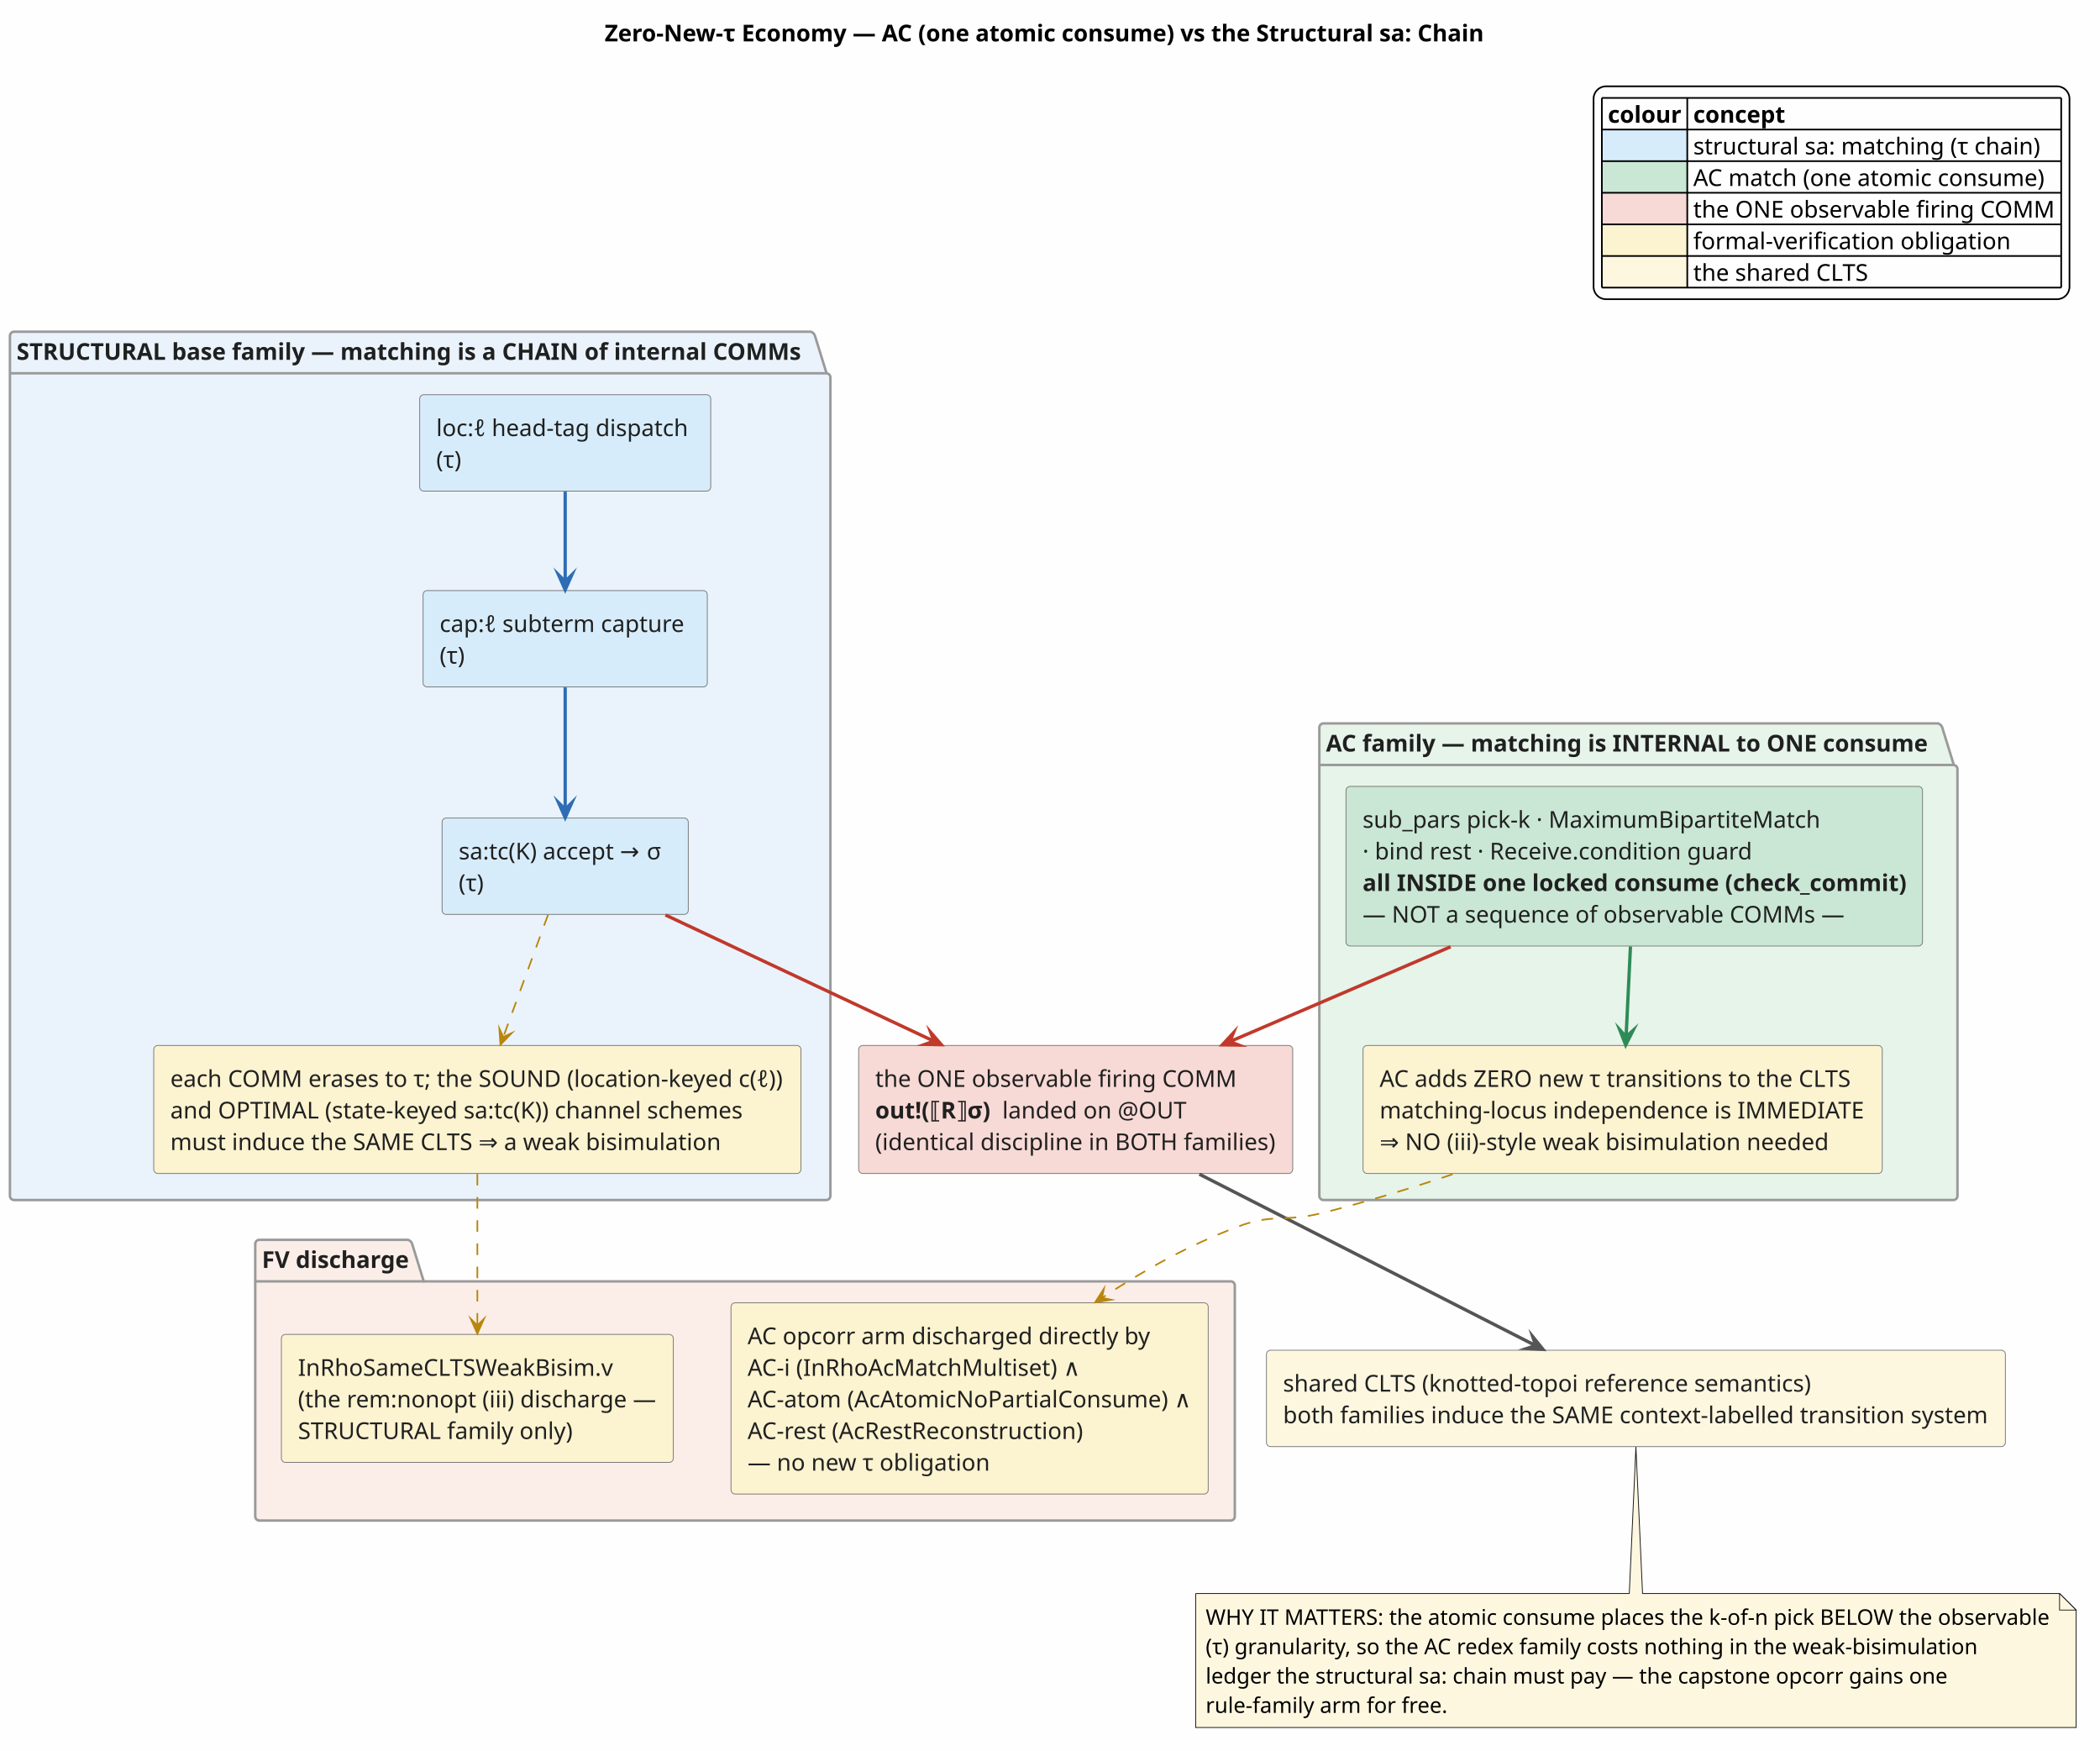
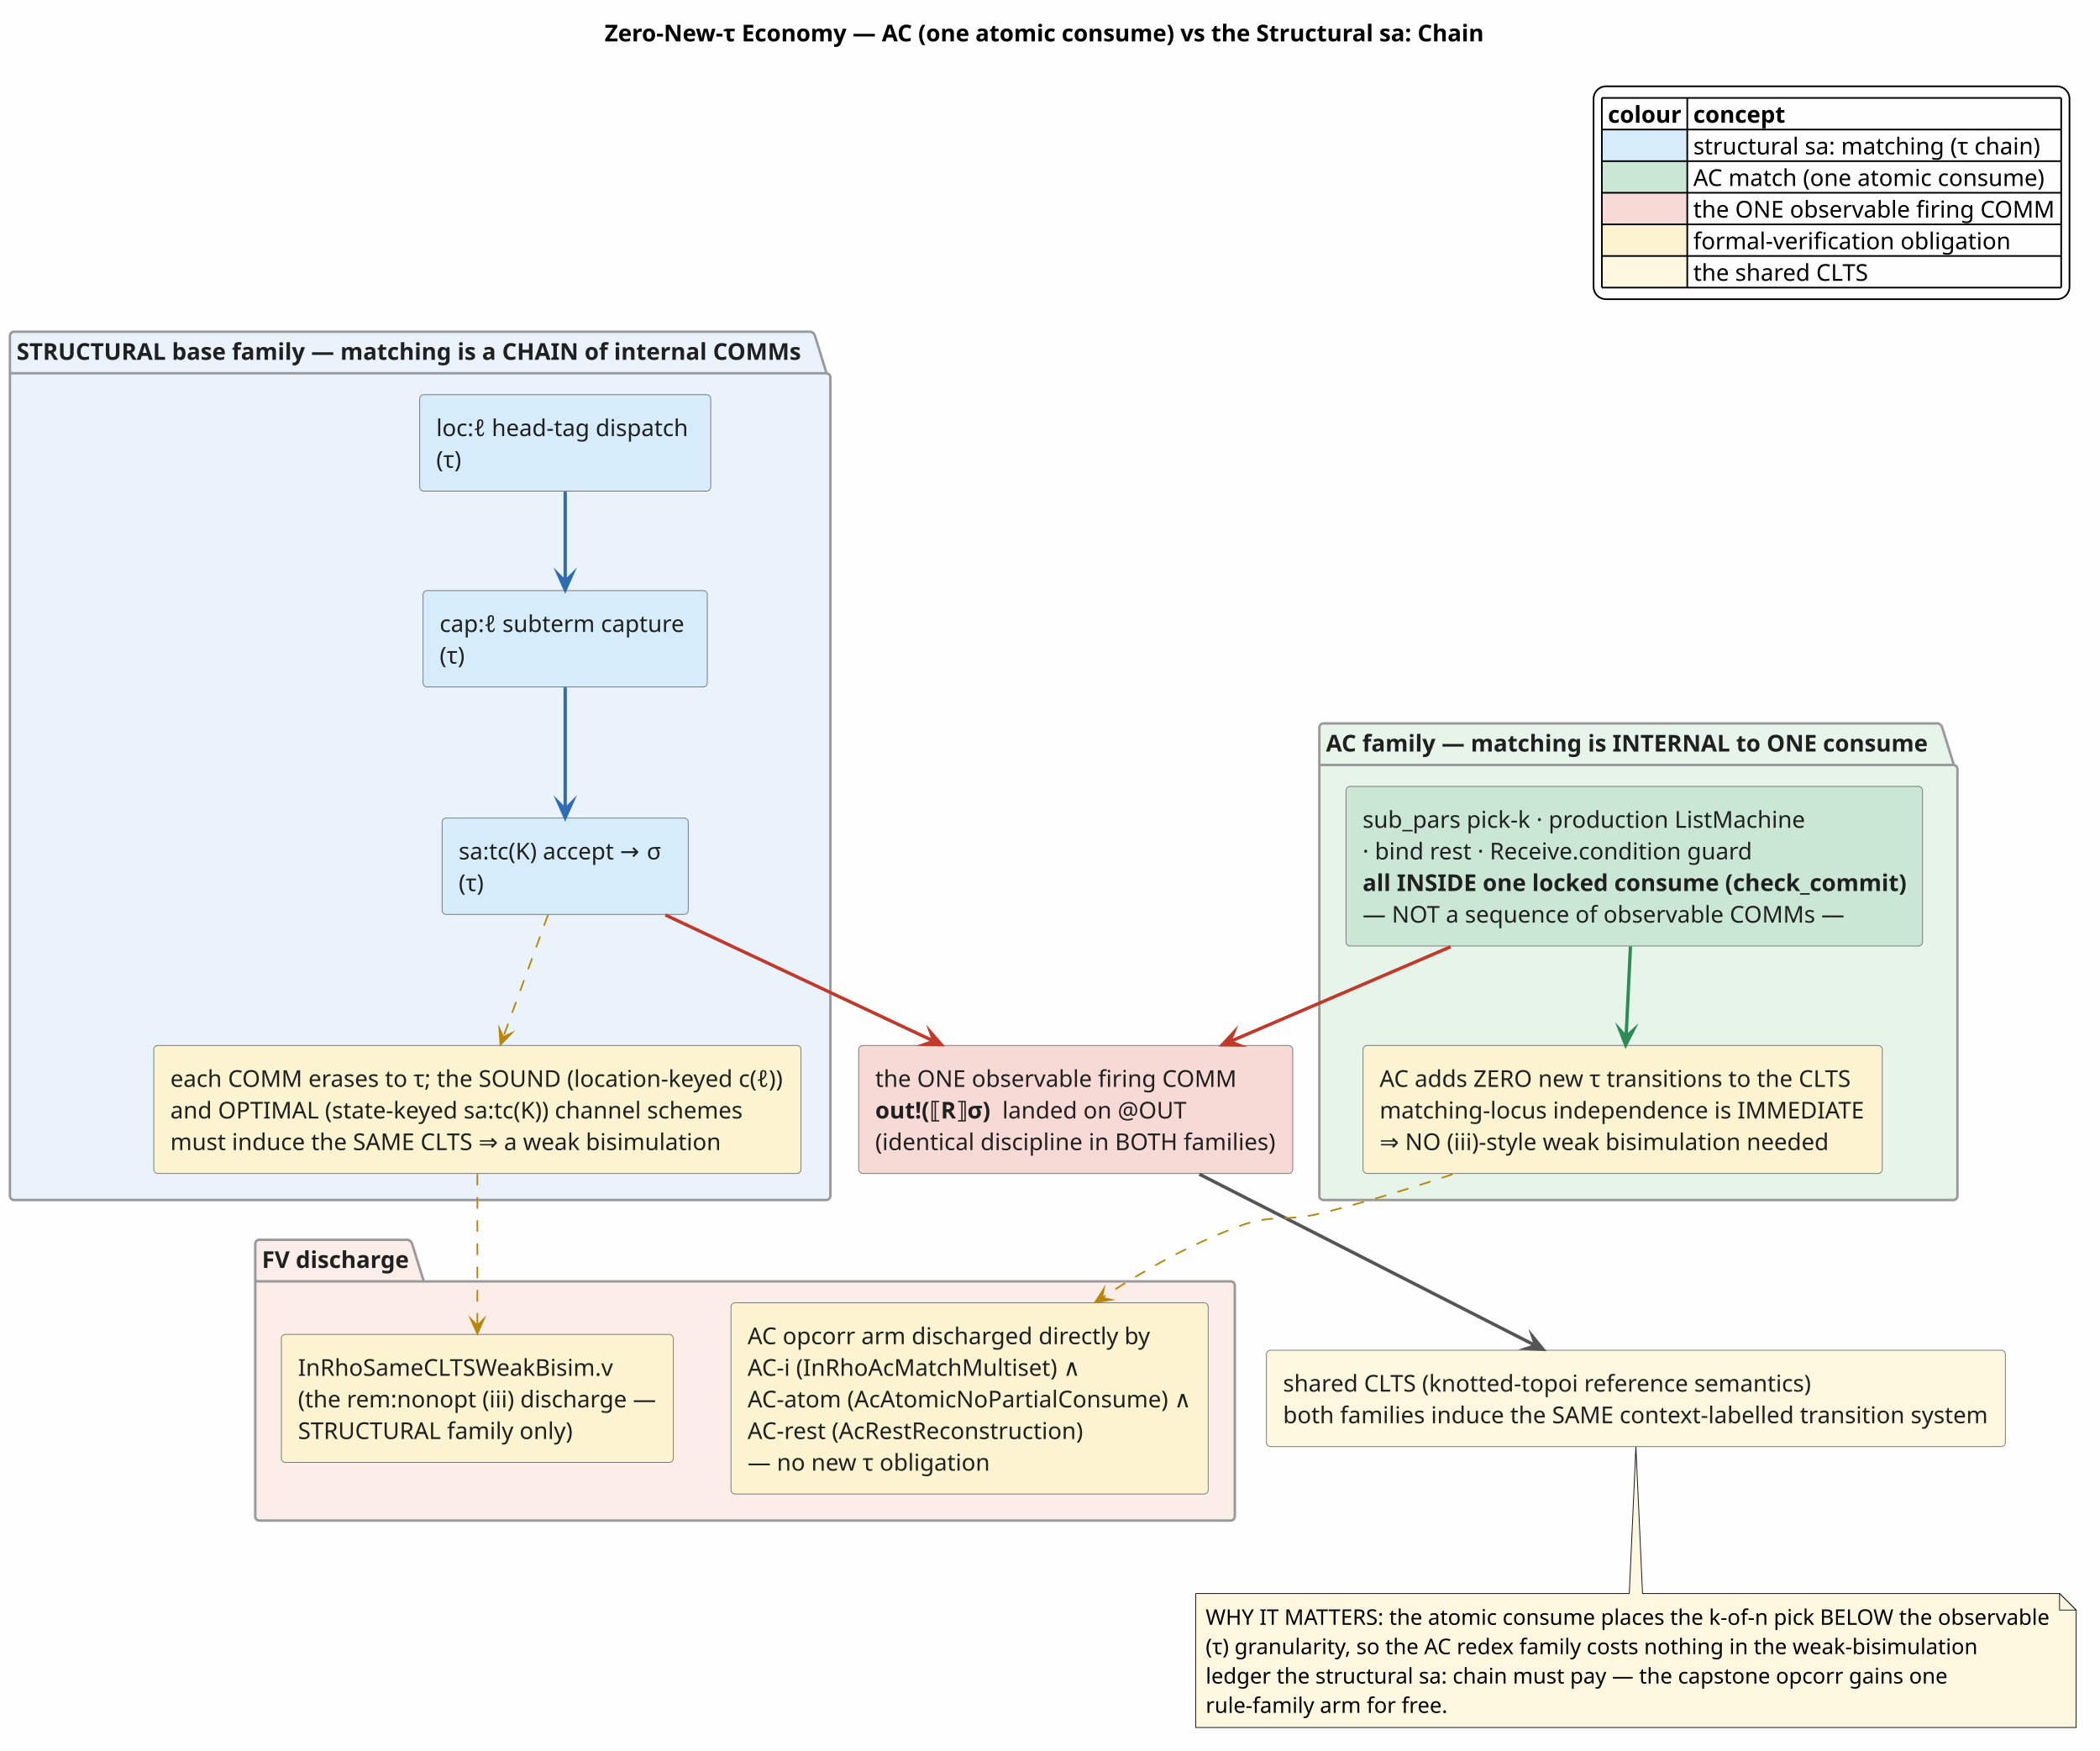
<svg xmlns="http://www.w3.org/2000/svg" contentStyleType="text/css" data-diagram-type="DESCRIPTION" height="1056px" preserveAspectRatio="none" style="width:1267px;height:1056px;background:#FEFEFE;" version="1.1" viewBox="0 0 1267 1056" width="1267px" zoomAndPan="magnify">
  <defs />
  <g>
    <rect fill="#FEFEFE" height="1056" style="stroke:none;stroke-width:1;" width="1267" x="0" y="0" />
    <g class="title" data-source-line="19">
      <text fill="#000000" font-family="sans" font-size="14" font-weight="700" lengthAdjust="spacing" textLength="531.018" x="364.789" y="24.966">Zero-New-τ Economy — AC (one atomic consume) vs the Structural sa: Chain</text>
    </g>
    <g class="legend" data-source-line="21">
      <rect fill="none" height="128.407" rx="7.5" ry="7.5" style="stroke:#000000;stroke-width:1;" width="287.143" x="961.452" y="52.068" />
      <text fill="#000000" font-family="sans" font-size="14" font-weight="700" lengthAdjust="spacing" textLength="44.254" x="970.092" y="74.034">colour</text>
      <text fill="#000000" font-family="sans" font-size="14" font-weight="700" lengthAdjust="spacing" textLength="55.58" x="1021.626" y="74.034">concept</text>
      <rect fill="#D7ECFB" height="19.068" style="stroke:none;stroke-width:1;" width="51.534" x="966.452" y="78.136" />
      <text fill="#000000" font-family="sans" font-size="14" lengthAdjust="spacing" textLength="3.64" x="966.452" y="93.102"> </text>
      <text fill="#000000" font-family="sans" font-size="14" lengthAdjust="spacing" textLength="209.733" x="1021.626" y="93.102">structural sa: matching (τ chain)</text>
      <rect fill="#C9E7D4" height="19.068" style="stroke:none;stroke-width:1;" width="51.534" x="966.452" y="97.204" />
      <text fill="#000000" font-family="sans" font-size="14" lengthAdjust="spacing" textLength="3.64" x="966.452" y="112.17"> </text>
      <text fill="#000000" font-family="sans" font-size="14" lengthAdjust="spacing" textLength="212.127" x="1021.626" y="112.17">AC match (one atomic consume)</text>
      <rect fill="#F7D9D5" height="19.068" style="stroke:none;stroke-width:1;" width="51.534" x="966.452" y="116.272" />
      <text fill="#000000" font-family="sans" font-size="14" lengthAdjust="spacing" textLength="3.64" x="966.452" y="131.238"> </text>
      <text fill="#000000" font-family="sans" font-size="14" lengthAdjust="spacing" textLength="218.329" x="1021.626" y="131.238">the ONE observable firing COMM</text>
      <rect fill="#FCF3D0" height="19.068" style="stroke:none;stroke-width:1;" width="51.534" x="966.452" y="135.34" />
      <text fill="#000000" font-family="sans" font-size="14" lengthAdjust="spacing" textLength="3.64" x="966.452" y="150.305"> </text>
      <text fill="#000000" font-family="sans" font-size="14" lengthAdjust="spacing" textLength="191.519" x="1021.626" y="150.305">formal-verification obligation</text>
      <rect fill="#FEF7E0" height="19.068" style="stroke:none;stroke-width:1;" width="51.534" x="966.452" y="154.407" />
      <text fill="#000000" font-family="sans" font-size="14" lengthAdjust="spacing" textLength="3.64" x="966.452" y="169.373"> </text>
      <text fill="#000000" font-family="sans" font-size="14" lengthAdjust="spacing" textLength="106.036" x="1021.626" y="169.373">the shared CLTS</text>
      <line style="stroke:#000000;stroke-width:1;" x1="966.452" x2="1243.595" y1="59.068" y2="59.068" />
      <line style="stroke:#000000;stroke-width:1;" x1="966.452" x2="1243.595" y1="78.136" y2="78.136" />
      <line style="stroke:#000000;stroke-width:1;" x1="966.452" x2="1243.595" y1="97.204" y2="97.204" />
      <line style="stroke:#000000;stroke-width:1;" x1="966.452" x2="1243.595" y1="116.272" y2="116.272" />
      <line style="stroke:#000000;stroke-width:1;" x1="966.452" x2="1243.595" y1="135.34" y2="135.34" />
      <line style="stroke:#000000;stroke-width:1;" x1="966.452" x2="1243.595" y1="154.407" y2="154.407" />
      <line style="stroke:#000000;stroke-width:1;" x1="966.452" x2="1243.595" y1="173.475" y2="173.475" />
      <line style="stroke:#000000;stroke-width:1;" x1="966.452" x2="966.452" y1="59.068" y2="173.475" />
      <line style="stroke:#000000;stroke-width:1;" x1="1017.986" x2="1017.986" y1="59.068" y2="173.475" />
      <line style="stroke:#000000;stroke-width:1;" x1="1243.595" x2="1243.595" y1="59.068" y2="173.475" />
    </g>
    <g class="cluster" data-qualified-name="STRUCTURAL base family  .  matching is a CHAIN of internal COMMs" data-source-line="30" id="ent0001">
      <path d="M8.5,200.077 L489.194,200.077 A3.75,3.75 0 0 1 491.694,202.577 L498.694,225.145 L498.5,225.145 A2.5,2.5 0 0 1 501,227.645 L501,721.327 A2.5,2.5 0 0 1 498.5,723.827 L8.5,723.827 A2.5,2.5 0 0 1 6,721.327 L6,202.577 A2.5,2.5 0 0 1 8.5,200.077" fill="#EAF3FC" style="stroke:#9A9A9A;stroke-width:1.5;" />
      <line style="stroke:#9A9A9A;stroke-width:1.5;" x1="6" x2="498.694" y1="225.145" y2="225.145" />
      <text fill="#202020" font-family="sans" font-size="14" font-weight="700" lengthAdjust="spacing" textLength="479.694" x="10" y="217.043">STRUCTURAL base family  —  matching is a CHAIN of internal COMMs</text>
    </g>
    <g class="cluster" data-qualified-name="AC family  .  matching is INTERNAL to ONE consume" data-source-line="40" id="ent0009">
      <path d="M798.5,436.347 L1169.323,436.347 A3.75,3.75 0 0 1 1171.823,438.847 L1178.823,461.415 L1178.5,461.415 A2.5,2.5 0 0 1 1181,463.915 L1181,721.327 A2.5,2.5 0 0 1 1178.5,723.827 L798.5,723.827 A2.5,2.5 0 0 1 796,721.327 L796,438.847 A2.5,2.5 0 0 1 798.5,436.347" fill="#E6F4EA" style="stroke:#9A9A9A;stroke-width:1.5;" />
      <line style="stroke:#9A9A9A;stroke-width:1.5;" x1="796" x2="1178.823" y1="461.415" y2="461.415" />
      <text fill="#202020" font-family="sans" font-size="14" font-weight="700" lengthAdjust="spacing" textLength="369.823" x="800" y="453.313">AC family  —  matching is INTERNAL to ONE consume</text>
    </g>
    <g class="cluster" data-qualified-name="FV discharge" data-source-line="53" id="ent0018">
      <path d="M156.5,747.827 L246.162,747.827 A3.75,3.75 0 0 1 248.662,750.327 L255.662,772.895 L742.5,772.895 A2.5,2.5 0 0 1 745,775.395 L745,914.667 A2.5,2.5 0 0 1 742.5,917.167 L156.5,917.167 A2.5,2.5 0 0 1 154,914.667 L154,750.327 A2.5,2.5 0 0 1 156.5,747.827" fill="#FBEEE9" style="stroke:#9A9A9A;stroke-width:1.5;" />
      <line style="stroke:#9A9A9A;stroke-width:1.5;" x1="154" x2="255.662" y1="772.895" y2="772.895" />
      <text fill="#202020" font-family="sans" font-size="14" font-weight="700" lengthAdjust="spacing" textLength="88.662" x="158" y="764.793">FV discharge</text>
    </g>
    <g class="entity" data-qualified-name="STRUCTURAL base family  .  matching is a CHAIN of internal COMMs.L1" data-source-line="31" id="ent0002">
      <rect fill="#D7ECFB" height="58.136" rx="2.5" ry="2.5" style="stroke:#7A7A7A;stroke-width:0.5;" width="175.609" x="253.2" y="238.077" />
      <text fill="#202020" font-family="sans" font-size="14" lengthAdjust="spacing" textLength="155.609" x="263.2" y="263.043">loc:ℓ  head-tag dispatch</text>
      <text fill="#202020" font-family="sans" font-size="14" lengthAdjust="spacing" textLength="15.26" x="263.2" y="282.111">(τ)</text>
    </g>
    <g class="entity" data-qualified-name="STRUCTURAL base family  .  matching is a CHAIN of internal COMMs.L2" data-source-line="32" id="ent0003">
      <rect fill="#D7ECFB" height="58.136" rx="2.5" ry="2.5" style="stroke:#7A7A7A;stroke-width:0.5;" width="171.493" x="255.25" y="356.217" />
      <text fill="#202020" font-family="sans" font-size="14" lengthAdjust="spacing" textLength="151.493" x="265.25" y="381.183">cap:ℓ  subterm capture</text>
      <text fill="#202020" font-family="sans" font-size="14" lengthAdjust="spacing" textLength="15.26" x="265.25" y="400.251">(τ)</text>
    </g>
    <g class="entity" data-qualified-name="STRUCTURAL base family  .  matching is a CHAIN of internal COMMs.L3" data-source-line="33" id="ent0004">
      <rect fill="#D7ECFB" height="58.136" rx="2.5" ry="2.5" style="stroke:#7A7A7A;stroke-width:0.5;" width="148.532" x="266.73" y="493.417" />
      <text fill="#202020" font-family="sans" font-size="14" lengthAdjust="spacing" textLength="128.532" x="276.73" y="518.383">sa:tc(K)  accept  → σ</text>
      <text fill="#202020" font-family="sans" font-size="14" lengthAdjust="spacing" textLength="15.26" x="276.73" y="537.451">(τ)</text>
    </g>
    <g class="entity" data-qualified-name="STRUCTURAL base family  .  matching is a CHAIN of internal COMMs.LNEED" data-source-line="36" id="ent0007">
      <rect fill="#FCF3D0" height="77.204" rx="2.5" ry="2.5" style="stroke:#7A7A7A;stroke-width:0.5;" width="390.481" x="92.76" y="630.617" />
      <text fill="#202020" font-family="sans" font-size="14" lengthAdjust="spacing" textLength="370.481" x="102.76" y="655.583">each COMM erases to τ; the SOUND (location-keyed c(ℓ))</text>
      <text fill="#202020" font-family="sans" font-size="14" lengthAdjust="spacing" textLength="345.575" x="102.76" y="674.651">and OPTIMAL (state-keyed sa:tc(K)) channel schemes</text>
      <text fill="#202020" font-family="sans" font-size="14" lengthAdjust="spacing" textLength="339.763" x="102.76" y="693.719">must induce the SAME CLTS  ⇒  a weak bisimulation</text>
    </g>
    <g class="entity" data-qualified-name="AC family  .  matching is INTERNAL to ONE consume.A1" data-source-line="41" id="ent0010">
      <rect fill="#C9E7D4" height="96.272" rx="2.5" ry="2.5" style="stroke:#7A7A7A;stroke-width:0.5;" width="347.823" x="812.09" y="474.347" />
-       <text fill="#202020" font-family="sans" font-size="14" lengthAdjust="spacing" textLength="283.443" x="822.09" y="499.313">sub_pars pick-k  ·  MaximumBipartiteMatch</text>
+       <text fill="#202020" font-family="sans" font-size="14" lengthAdjust="spacing" textLength="274.553" x="822.09" y="499.313">sub_pars pick-k  ·  production ListMachine</text>
      <text fill="#202020" font-family="sans" font-size="14" lengthAdjust="spacing" textLength="246.497" x="822.09" y="518.381">·  bind rest  ·  Receive.condition guard</text>
      <text fill="#202020" font-family="sans" font-size="14" font-weight="700" lengthAdjust="spacing" textLength="327.823" x="822.09" y="537.449">all INSIDE one locked consume (check_commit)</text>
      <text fill="#202020" font-family="sans" font-size="14" lengthAdjust="spacing" textLength="291.437" x="822.09" y="556.517">— NOT a sequence of observable COMMs —</text>
    </g>
    <g class="entity" data-qualified-name="AC family  .  matching is INTERNAL to ONE consume.ANEED" data-source-line="42" id="ent0011">
      <rect fill="#FCF3D0" height="77.204" rx="2.5" ry="2.5" style="stroke:#7A7A7A;stroke-width:0.5;" width="313.257" x="822.37" y="630.617" />
      <text fill="#202020" font-family="sans" font-size="14" lengthAdjust="spacing" textLength="285.473" x="832.37" y="655.583">AC adds ZERO new τ transitions to the CLTS</text>
      <text fill="#202020" font-family="sans" font-size="14" lengthAdjust="spacing" textLength="293.257" x="832.37" y="674.651">matching-locus independence is IMMEDIATE</text>
      <text fill="#202020" font-family="sans" font-size="14" lengthAdjust="spacing" textLength="274.621" x="832.37" y="693.719">⇒  NO (iii)-style weak bisimulation needed</text>
    </g>
    <g class="entity" data-qualified-name="FV discharge.FVS" data-source-line="54" id="ent0019">
      <rect fill="#FCF3D0" height="77.204" rx="2.5" ry="2.5" style="stroke:#7A7A7A;stroke-width:0.5;" width="236.467" x="169.77" y="804.887" />
      <text fill="#202020" font-family="sans" font-size="14" lengthAdjust="spacing" textLength="190.637" x="179.77" y="829.853">InRhoSameCLTSWeakBisim.v</text>
      <text fill="#202020" font-family="sans" font-size="14" lengthAdjust="spacing" textLength="216.467" x="179.77" y="848.921">(the rem:nonopt (iii) discharge —</text>
      <text fill="#202020" font-family="sans" font-size="14" lengthAdjust="spacing" textLength="165.745" x="179.77" y="867.989">STRUCTURAL family only)</text>
    </g>
    <g class="entity" data-qualified-name="FV discharge.FVA" data-source-line="55" id="ent0020">
      <rect fill="#FCF3D0" height="115.34" rx="2.5" ry="2.5" style="stroke:#7A7A7A;stroke-width:0.5;" width="287.916" x="441.04" y="785.827" />
      <text fill="#202020" font-family="sans" font-size="14" lengthAdjust="spacing" textLength="243.781" x="451.04" y="810.793">AC opcorr arm discharged directly by</text>
      <text fill="#202020" font-family="sans" font-size="14" lengthAdjust="spacing" textLength="200.996" x="451.04" y="829.861">AC-i (InRhoAcMatchMultiset) ∧</text>
      <text fill="#202020" font-family="sans" font-size="14" lengthAdjust="spacing" textLength="267.916" x="451.04" y="848.929">AC-atom (AcAtomicNoPartialConsume) ∧</text>
      <text fill="#202020" font-family="sans" font-size="14" lengthAdjust="spacing" textLength="202.957" x="451.04" y="867.997">AC-rest (AcRestReconstruction)</text>
      <text fill="#202020" font-family="sans" font-size="14" lengthAdjust="spacing" textLength="146.649" x="451.04" y="887.065">— no new τ obligation</text>
    </g>
    <g class="entity" data-qualified-name="FIRE" data-source-line="46" id="ent0013">
      <rect fill="#F7D9D5" height="77.204" rx="2.5" ry="2.5" style="stroke:#7A7A7A;stroke-width:0.5;" width="261.877" x="518.06" y="630.617" />
      <text fill="#202020" font-family="sans" font-size="14" lengthAdjust="spacing" textLength="218.329" x="528.06" y="655.583">the ONE observable firing COMM</text>
      <text fill="#202020" font-family="sans" font-size="14" font-weight="700" lengthAdjust="spacing" textLength="69.364" x="528.06" y="674.651">out!(⟦R⟧σ)</text>
      <text fill="#202020" font-family="sans" font-size="14" lengthAdjust="spacing" textLength="111.174" x="604.704" y="674.651">landed on @OUT</text>
      <text fill="#202020" font-family="sans" font-size="14" lengthAdjust="spacing" textLength="241.877" x="528.06" y="693.719">(identical discipline in BOTH families)</text>
    </g>
    <g class="entity" data-qualified-name="CLTS" data-source-line="47" id="ent0014">
      <rect fill="#FEF7E0" height="58.136" rx="2.5" ry="2.5" style="stroke:#7A7A7A;stroke-width:0.5;" width="445.822" x="764.09" y="814.427" />
      <text fill="#202020" font-family="sans" font-size="14" lengthAdjust="spacing" textLength="323.315" x="774.09" y="839.393">shared CLTS  (knotted-topoi reference semantics)</text>
      <text fill="#202020" font-family="sans" font-size="14" lengthAdjust="spacing" textLength="425.822" x="774.09" y="858.461">both families induce the SAME context-labelled transition system</text>
    </g>
    <g class="entity" data-qualified-name="GMN23" data-source-line="62" id="ent0024">
      <path d="M721.41,961.167 L721.41,1041.992 A0,0 0 0 0 721.41,1041.992 L1252.595,1041.992 A0,0 0 0 0 1252.595,1041.992 L1252.595,971.167 L1242.595,961.167 L991,961.167 L987,872.757 L983,961.167 L721.41,961.167 A0,0 0 0 0 721.41,961.167" fill="#FEF7E0" style="stroke:#181818;stroke-width:0.5;" />
      <path d="M1242.595,961.167 L1242.595,971.167 L1252.595,971.167 L1242.595,961.167" fill="#FEF7E0" style="stroke:#181818;stroke-width:0.5;" />
      <text fill="#000000" font-family="sans" font-size="13" lengthAdjust="spacing" textLength="510.185" x="727.41" y="980.064">WHY IT MATTERS: the atomic consume places the k-of-n pick BELOW the observable</text>
      <text fill="#000000" font-family="sans" font-size="13" lengthAdjust="spacing" textLength="467.48" x="727.41" y="997.77">(τ) granularity, so the AC redex family costs nothing in the weak-bisimulation</text>
      <text fill="#000000" font-family="sans" font-size="13" lengthAdjust="spacing" textLength="447.863" x="727.41" y="1015.476">ledger the structural sa: chain must pay — the capstone opcorr gains one</text>
      <text fill="#000000" font-family="sans" font-size="13" lengthAdjust="spacing" textLength="146.185" x="727.41" y="1033.182">rule-family arm for free.</text>
    </g>
    <g class="link" data-entity-1="ent0002" data-entity-2="ent0003" data-link-type="dependency" data-source-line="34" id="lnk5">
      <path d="M341,296.557 C341,314.547 341,332.747 341,350.757" fill="none" id="L1-to-L2" style="stroke:#2E6DB4;stroke-width:2;" />
      <polygon fill="#2E6DB4" points="341,355.757,345,346.757,341,350.757,337,346.757,341,355.757" style="stroke:#2E6DB4;stroke-width:2;stroke-linejoin:miter;stroke-miterlimit:10;" />
    </g>
    <g class="link" data-entity-1="ent0003" data-entity-2="ent0004" data-link-type="dependency" data-source-line="35" id="lnk6">
      <path d="M341,414.627 C341,437.697 341,465.117 341,488.177" fill="none" id="L2-to-L3" style="stroke:#2E6DB4;stroke-width:2;" />
      <polygon fill="#2E6DB4" points="341,493.177,345,484.177,341,488.177,337,484.177,341,493.177" style="stroke:#2E6DB4;stroke-width:2;stroke-linejoin:miter;stroke-miterlimit:10;" />
    </g>
    <g class="link" data-entity-1="ent0004" data-entity-2="ent0007" data-link-type="dependency" data-source-line="37" id="lnk8">
      <path d="M330.66,551.737 C322.46,574.107 312.649,600.892 303.649,625.482" fill="none" id="L3-to-LNEED" style="stroke:#B8860B;stroke-width:1;stroke-dasharray:7,7;" />
      <polygon fill="#B8860B" points="301.93,630.177,308.78,623.101,303.649,625.482,301.267,620.351,301.93,630.177" style="stroke:#B8860B;stroke-width:1;stroke-linejoin:miter;stroke-miterlimit:10;" />
    </g>
    <g class="link" data-entity-1="ent0010" data-entity-2="ent0011" data-link-type="dependency" data-source-line="43" id="lnk12">
      <path d="M983.71,570.877 C982.77,590.167 981.952,607.163 981.072,625.363" fill="none" id="A1-to-ANEED" style="stroke:#2E8B57;stroke-width:2;" />
      <polygon fill="#2E8B57" points="980.83,630.357,985.26,621.561,981.072,625.363,977.269,621.175,980.83,630.357" style="stroke:#2E8B57;stroke-width:2;stroke-linejoin:miter;stroke-miterlimit:10;" />
    </g>
    <g class="link" data-entity-1="ent0004" data-entity-2="ent0013" data-link-type="dependency" data-source-line="49" id="lnk15">
      <path d="M401.48,551.907 C449.05,574.257 511.245,603.48 563.425,628.01" fill="none" id="L3-to-FIRE" style="stroke:#C0392B;stroke-width:2;" />
      <polygon fill="#C0392B" points="567.95,630.137,561.507,622.688,563.425,628.01,558.103,629.928,567.95,630.137" style="stroke:#C0392B;stroke-width:2;stroke-linejoin:miter;stroke-miterlimit:10;" />
    </g>
    <g class="link" data-entity-1="ent0010" data-entity-2="ent0013" data-link-type="dependency" data-source-line="50" id="lnk16">
      <path d="M875.19,571.077 C830.49,590.277 784.224,610.144 742.064,628.254" fill="none" id="A1-to-FIRE" style="stroke:#C0392B;stroke-width:2;" />
      <polygon fill="#C0392B" points="737.47,630.227,747.318,630.351,742.064,628.254,744.161,623,737.47,630.227" style="stroke:#C0392B;stroke-width:2;stroke-linejoin:miter;stroke-miterlimit:10;" />
    </g>
    <g class="link" data-entity-1="ent0013" data-entity-2="ent0014" data-link-type="dependency" data-source-line="51" id="lnk17">
      <path d="M723.59,708.237 C786.19,740.147 869.785,782.747 926.505,811.657" fill="none" id="FIRE-to-CLTS" style="stroke:#555555;stroke-width:2;" />
      <polygon fill="#555555" points="930.96,813.927,924.758,806.277,926.505,811.657,921.125,813.404,930.96,813.927" style="stroke:#555555;stroke-width:2;stroke-linejoin:miter;stroke-miterlimit:10;" />
    </g>
    <g class="link" data-entity-1="ent0007" data-entity-2="ent0019" data-link-type="dependency" data-source-line="58" id="lnk21">
      <path d="M288,708.027 C288,736.647 288,770.807 288,799.477" fill="none" id="LNEED-to-FVS" style="stroke:#B8860B;stroke-width:1;stroke-dasharray:7,7;" />
      <polygon fill="#B8860B" points="288,804.477,292,795.477,288,799.477,284,795.477,288,804.477" style="stroke:#B8860B;stroke-width:1;stroke-linejoin:miter;stroke-miterlimit:10;" />
    </g>
    <g class="link" data-entity-1="ent0011" data-entity-2="ent0020" data-link-type="dependency" data-source-line="59" id="lnk22">
      <path d="M876.42,708.287 C850.74,716.887 823.07,725.377 797,731.827 C775.15,737.227 768.05,731.857 747,739.827 C717.1,751.137 691.03,765.663 664.89,782.823" fill="none" id="ANEED-to-FVA" style="stroke:#B8860B;stroke-width:1;stroke-dasharray:7,7;" />
      <polygon fill="#B8860B" points="660.71,785.567,670.429,783.972,664.89,782.823,666.039,777.284,660.71,785.567" style="stroke:#B8860B;stroke-width:1;stroke-linejoin:miter;stroke-miterlimit:10;" />
    </g>
  </g>
</svg>
